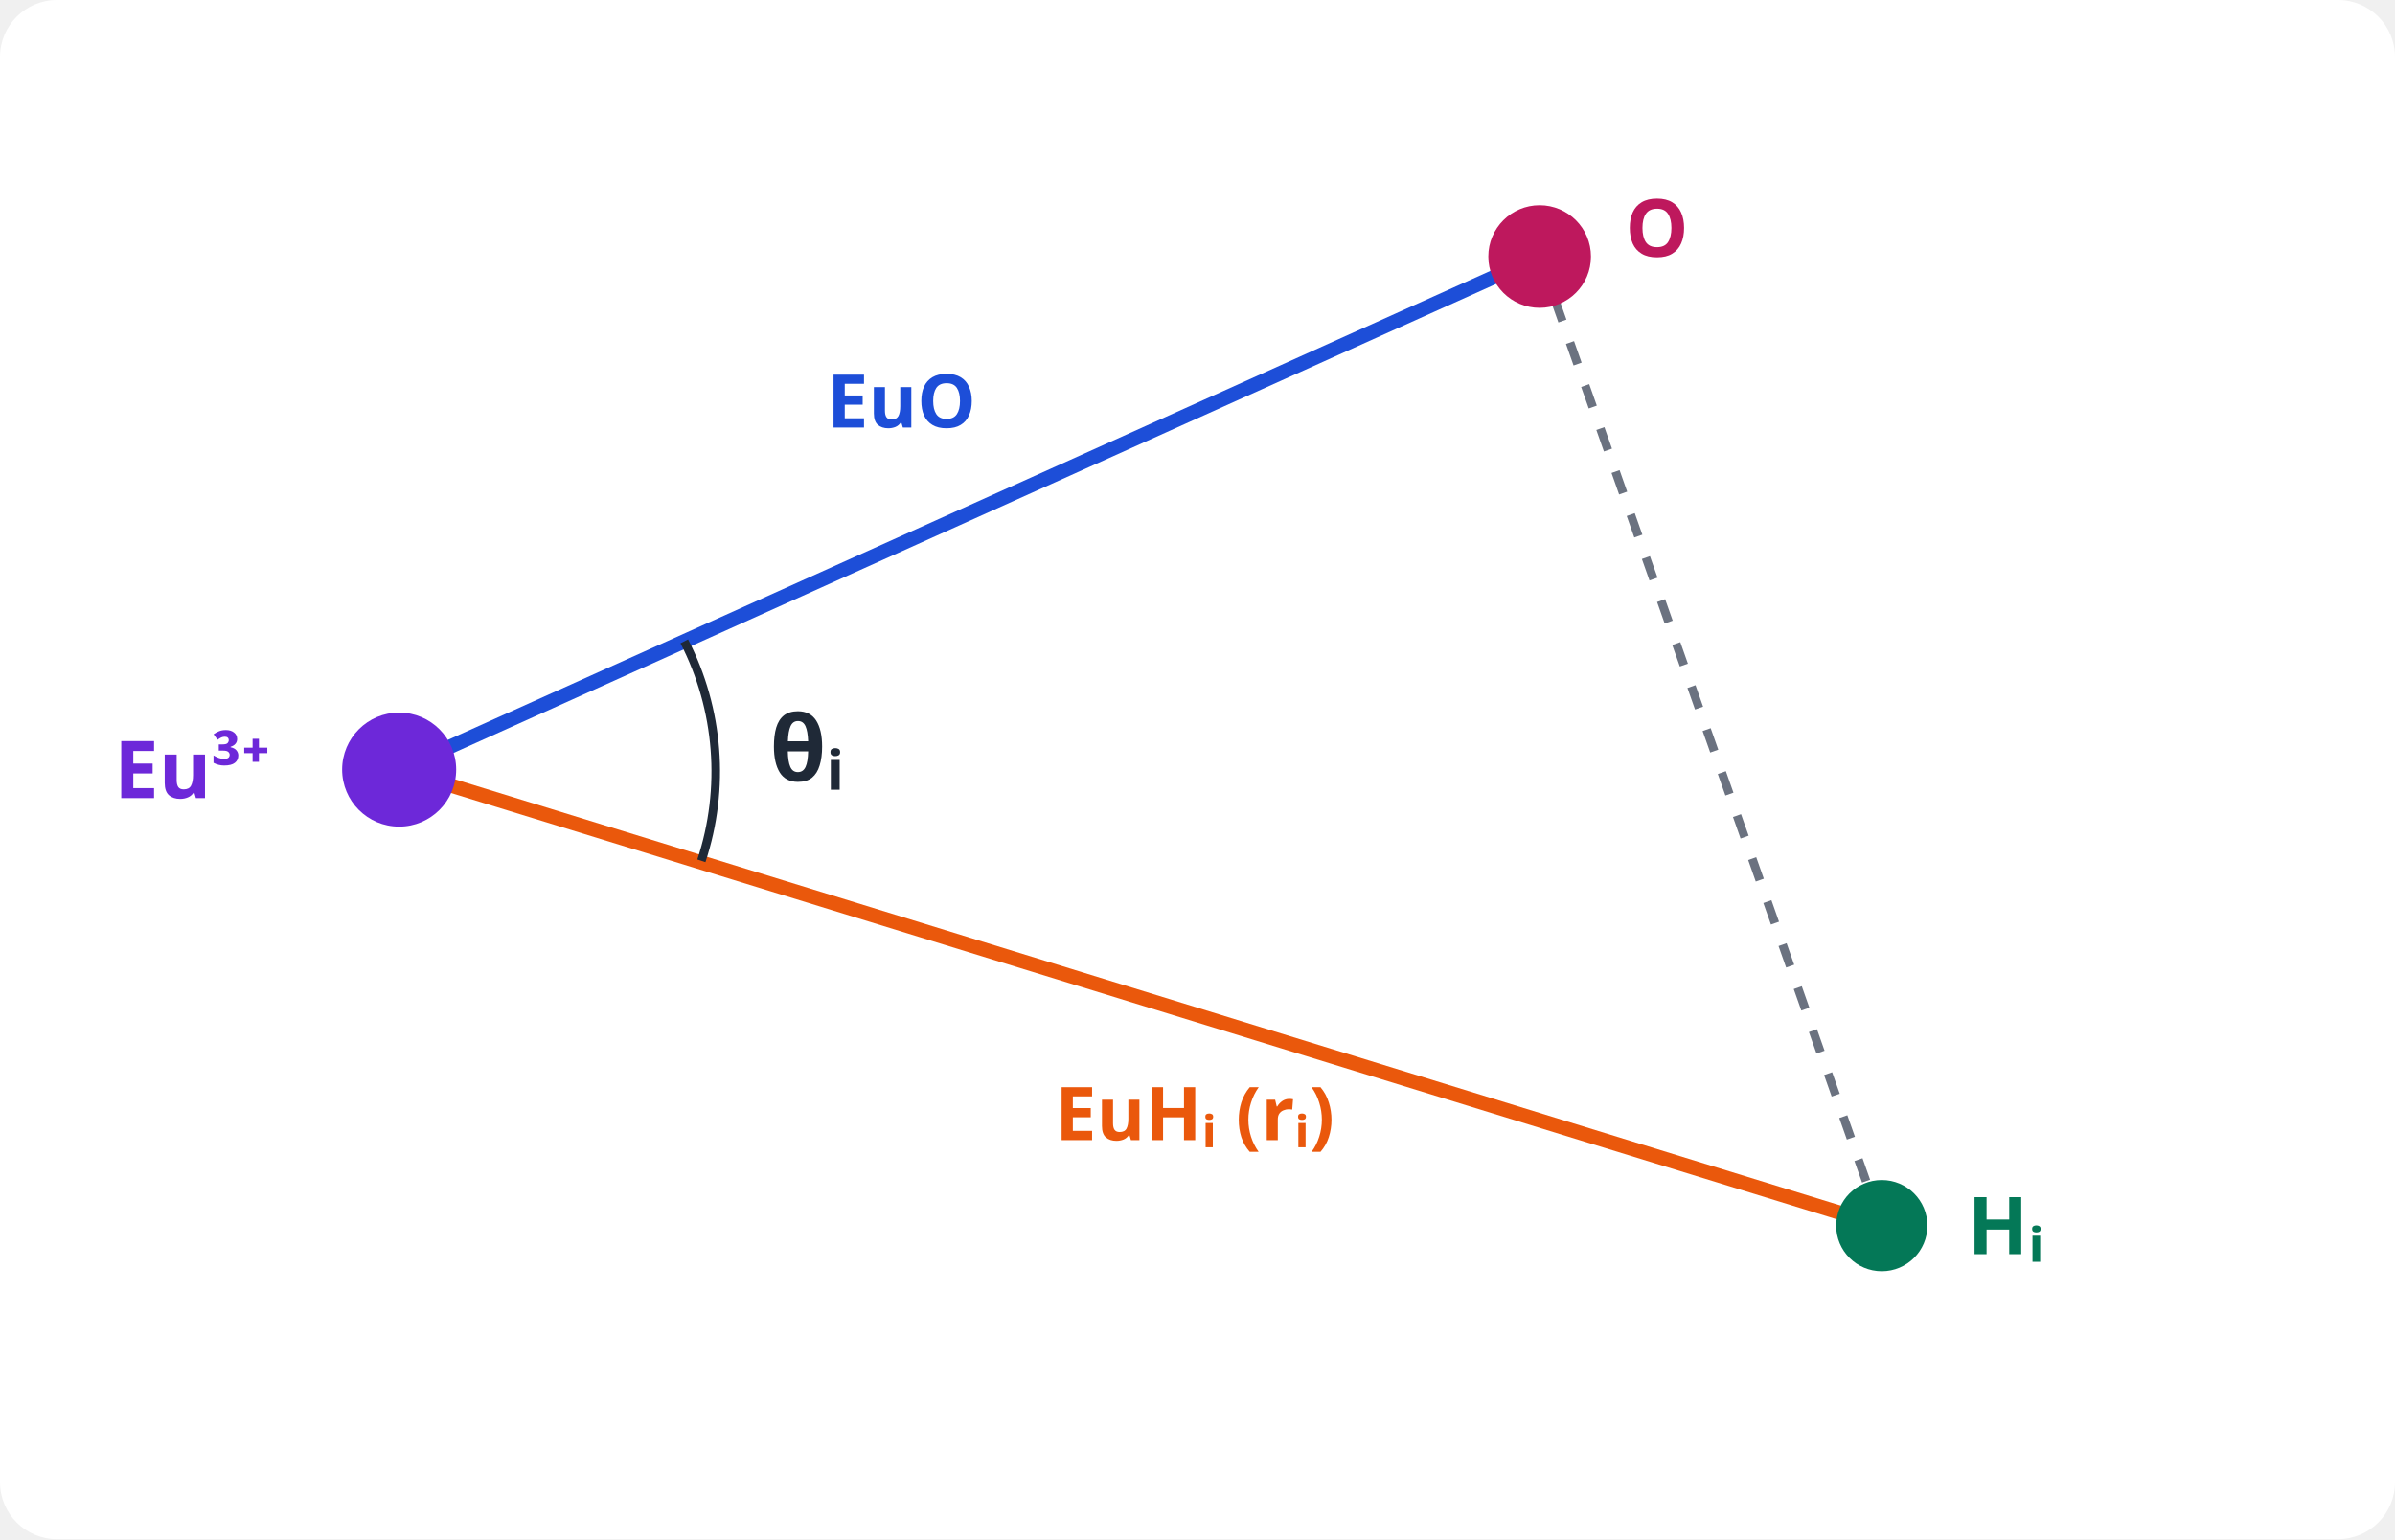
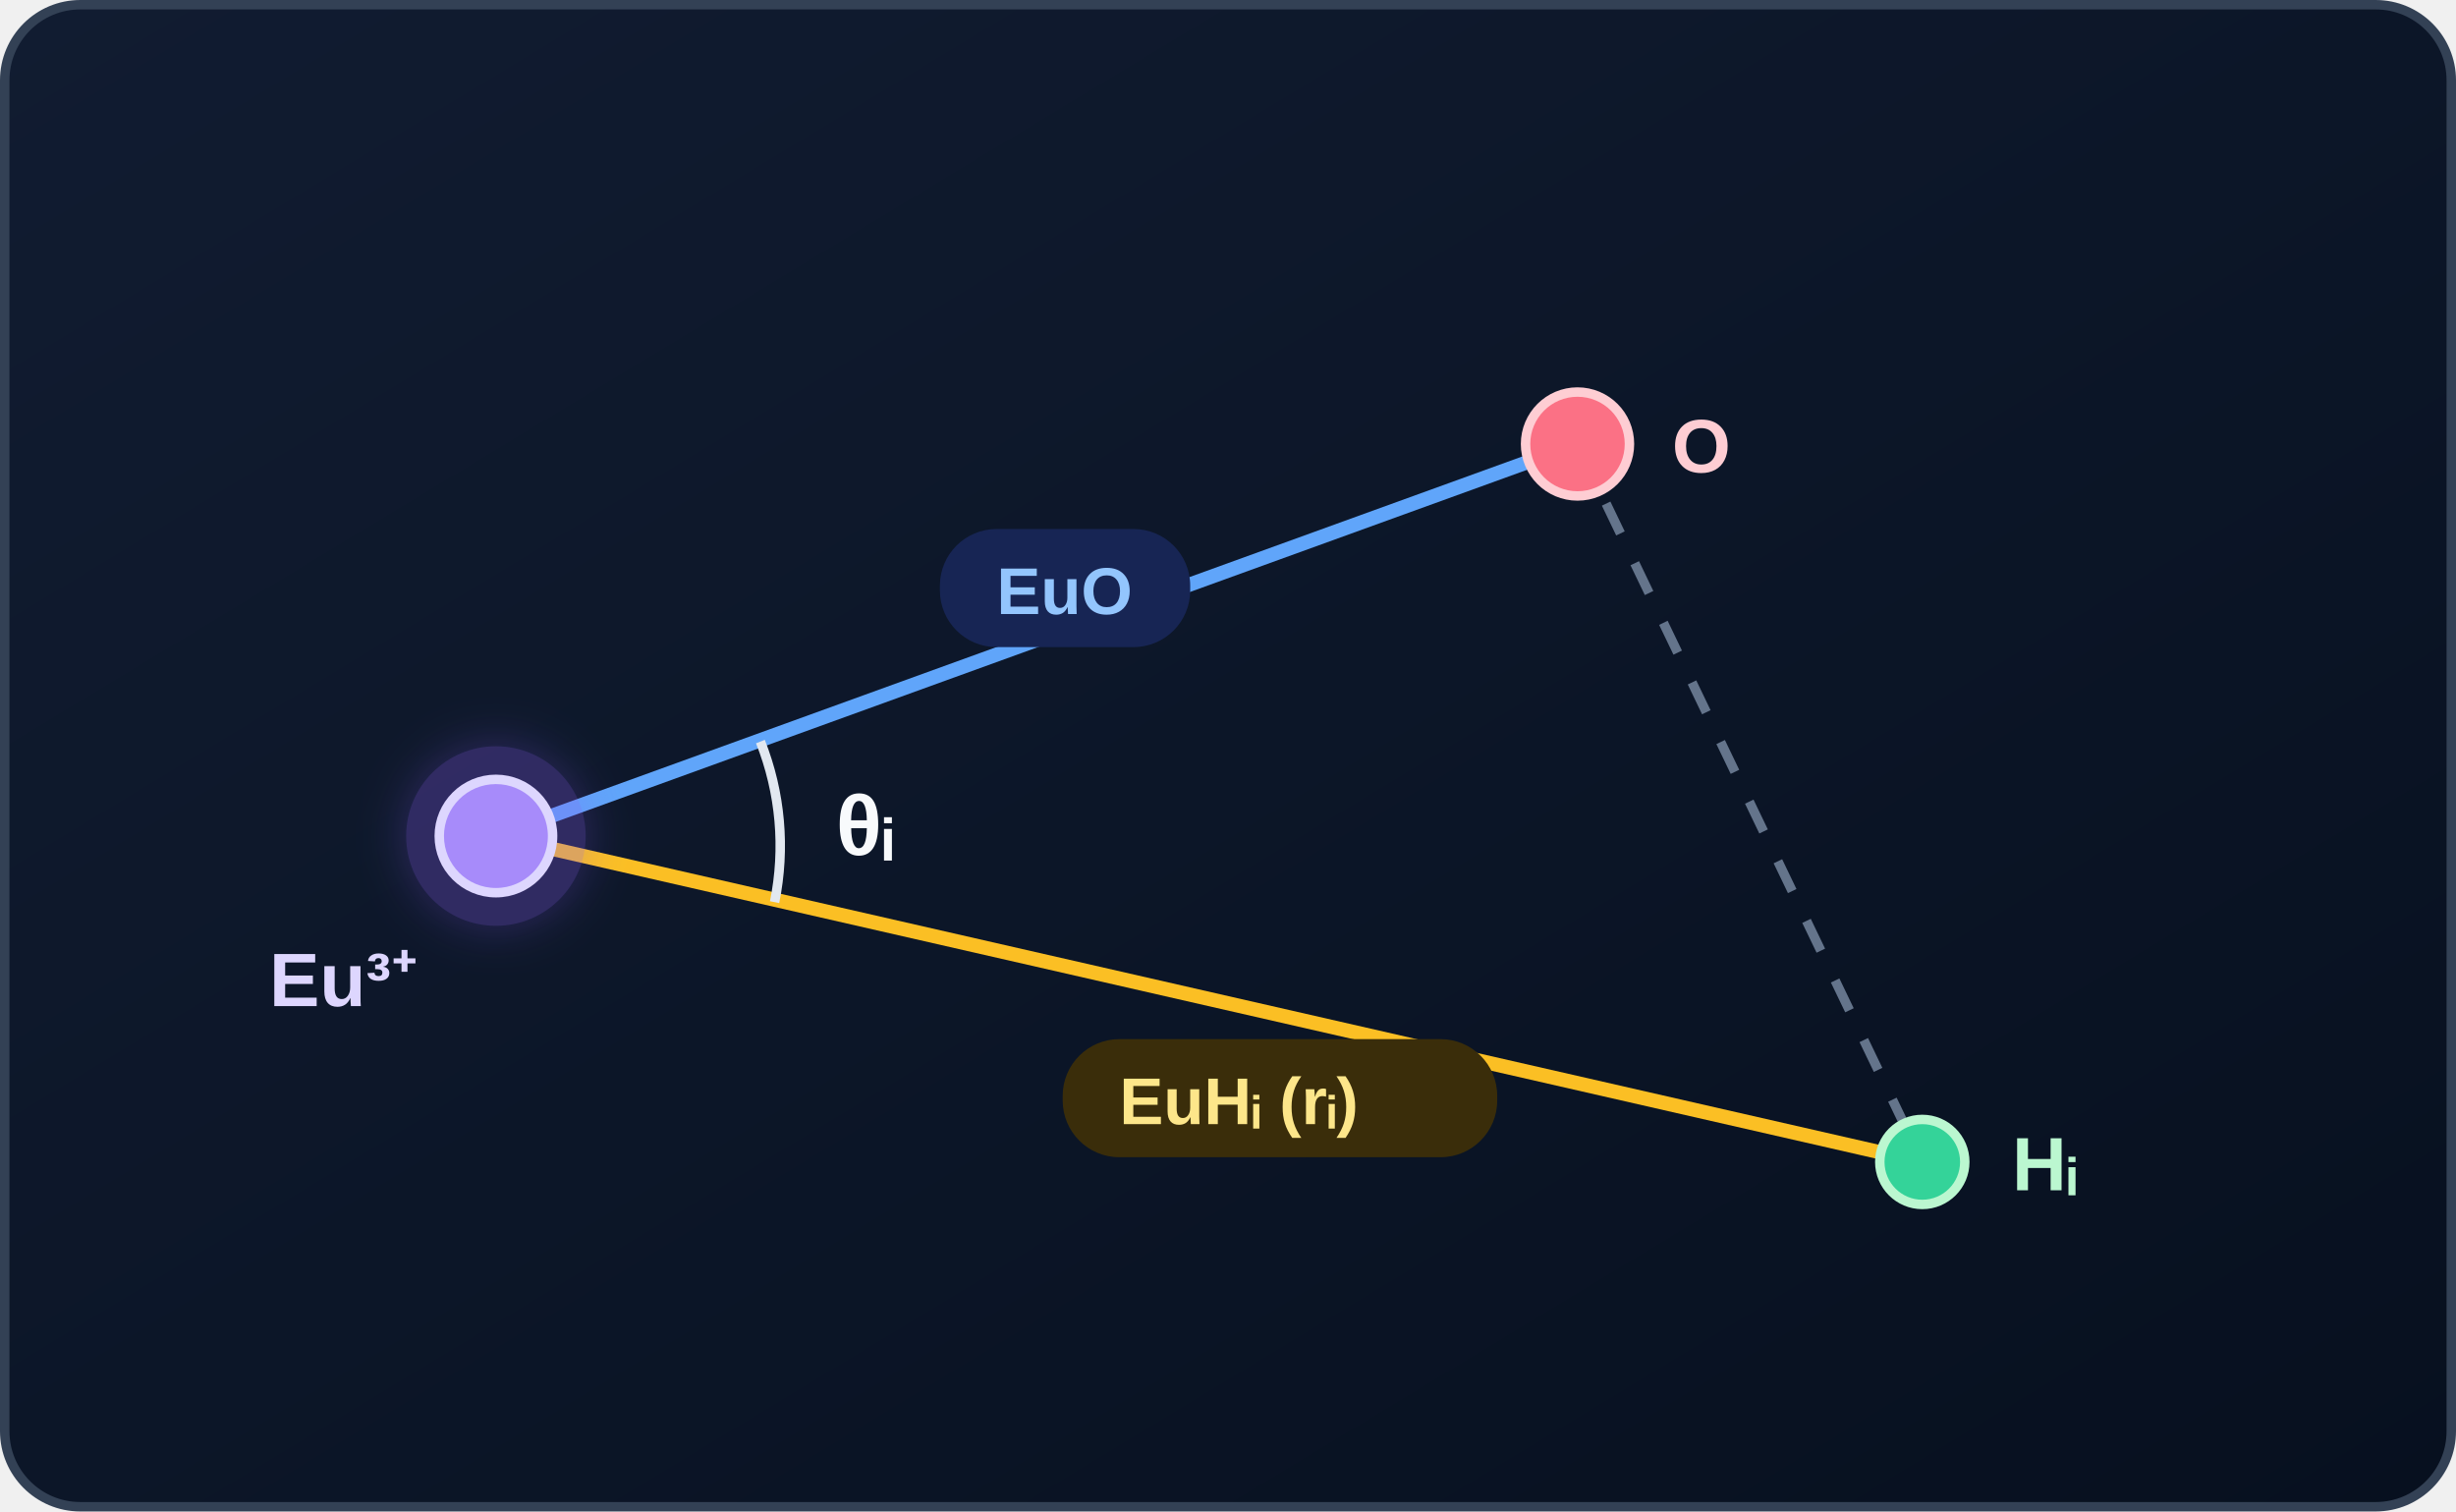
- <svg xmlns="http://www.w3.org/2000/svg" width="420" height="270" viewBox="0 0 420 270">
-   <rect width="100%" height="100%" fill="#ffffff" rx="10" ry="10" />
-   <line x1="70" y1="135" x2="270" y2="45" stroke="#1d4ed8" stroke-width="2.5" />
-   <line x1="70" y1="135" x2="330" y2="215" stroke="#ea580c" stroke-width="2.5" />
-   <line x1="270" y1="45" x2="330" y2="215" stroke="#6b7280" stroke-width="1.5" stroke-dasharray="4 4" />
-   <path d="M 120 112.5 A 50 50 0 0 1 123 151" fill="none" stroke="#1f2937" stroke-width="1.5" />
-   <text x="135" y="137" font-family="sans-serif" font-size="16" font-weight="bold" fill="#1f2937">θᵢ</text>
-   <circle cx="70" cy="135" r="10" fill="#6d28d9" />
-   <circle cx="270" cy="45" r="9" fill="#be185d" />
-   <circle cx="330" cy="215" r="8" fill="#047857" />
-   <text x="20" y="140" font-family="sans-serif" font-size="14" font-weight="bold" fill="#6d28d9">Eu³⁺</text>
-   <text x="285" y="45" font-family="sans-serif" font-size="14" font-weight="bold" fill="#be185d">O</text>
-   <text x="345" y="220" font-family="sans-serif" font-size="14" font-weight="bold" fill="#047857">Hᵢ</text>
-   <text x="145" y="75" font-family="sans-serif" font-size="13" font-weight="bold" fill="#1d4ed8">EuO</text>
-   <text x="185" y="200" font-family="sans-serif" font-size="13" font-weight="bold" fill="#ea580c">EuHᵢ (rᵢ)</text>
+ <svg xmlns="http://www.w3.org/2000/svg" width="520" height="320" viewBox="0 0 520 320" role="img" aria-labelledby="title description">
+   <defs>
+     <linearGradient id="background" x1="0" y1="0" x2="1" y2="1">
+       <stop offset="0" stop-color="#111c31" />
+       <stop offset="1" stop-color="#07101f" />
+     </linearGradient>
+     <filter id="glow" x="-100%" y="-100%" width="300%" height="300%">
+       <feGaussianBlur stdDeviation="5" result="blur" />
+       <feMerge>
+         <feMergeNode in="blur" />
+         <feMergeNode in="SourceGraphic" />
+       </feMerge>
+     </filter>
+   </defs>
+   <rect x="1" y="1" width="518" height="318" rx="16" fill="url(#background)" stroke="#334155" stroke-width="2" />
+   <line x1="105" y1="177" x2="334" y2="94" stroke="#60a5fa" stroke-width="3" />
+   <line x1="105" y1="177" x2="407" y2="246" stroke="#fbbf24" stroke-width="3" />
+   <line x1="334" y1="94" x2="407" y2="246" stroke="#64748b" stroke-width="2" stroke-dasharray="7 7" />
+   <path d="M 161 157 A 60 60 0 0 1 164 191" fill="none" stroke="#e2e8f0" stroke-width="2" />
+   <text x="177" y="181" font-family="Arial, sans-serif" font-size="18" font-weight="700" fill="#f8fafc">θᵢ</text>
+   <g font-family="Arial, sans-serif" font-size="14" font-weight="700">
+     <rect x="199" y="112" width="53" height="25" rx="12" fill="#172554" />
+     <text x="211" y="130" fill="#93c5fd">EuO</text>
+     <rect x="225" y="220" width="92" height="25" rx="12" fill="#3a2d0a" />
+     <text x="237" y="238" fill="#fde68a">EuHᵢ (rᵢ)</text>
+   </g>
+   <circle cx="105" cy="177" r="19" fill="#8b5cf6" opacity="0.28" filter="url(#glow)" />
+   <circle cx="105" cy="177" r="12" fill="#a78bfa" stroke="#ddd6fe" stroke-width="2" />
+   <circle cx="334" cy="94" r="11" fill="#fb7185" stroke="#fecdd3" stroke-width="2" />
+   <circle cx="407" cy="246" r="9" fill="#34d399" stroke="#bbf7d0" stroke-width="2" />
+   <g font-family="Arial, sans-serif" font-weight="700">
+     <text x="57" y="213" font-size="16" fill="#ddd6fe">Eu³⁺</text>
+     <text x="354" y="100" font-size="16" fill="#fecdd3">O</text>
+     <text x="426" y="252" font-size="16" fill="#bbf7d0">Hᵢ</text>
+   </g>
</svg>
